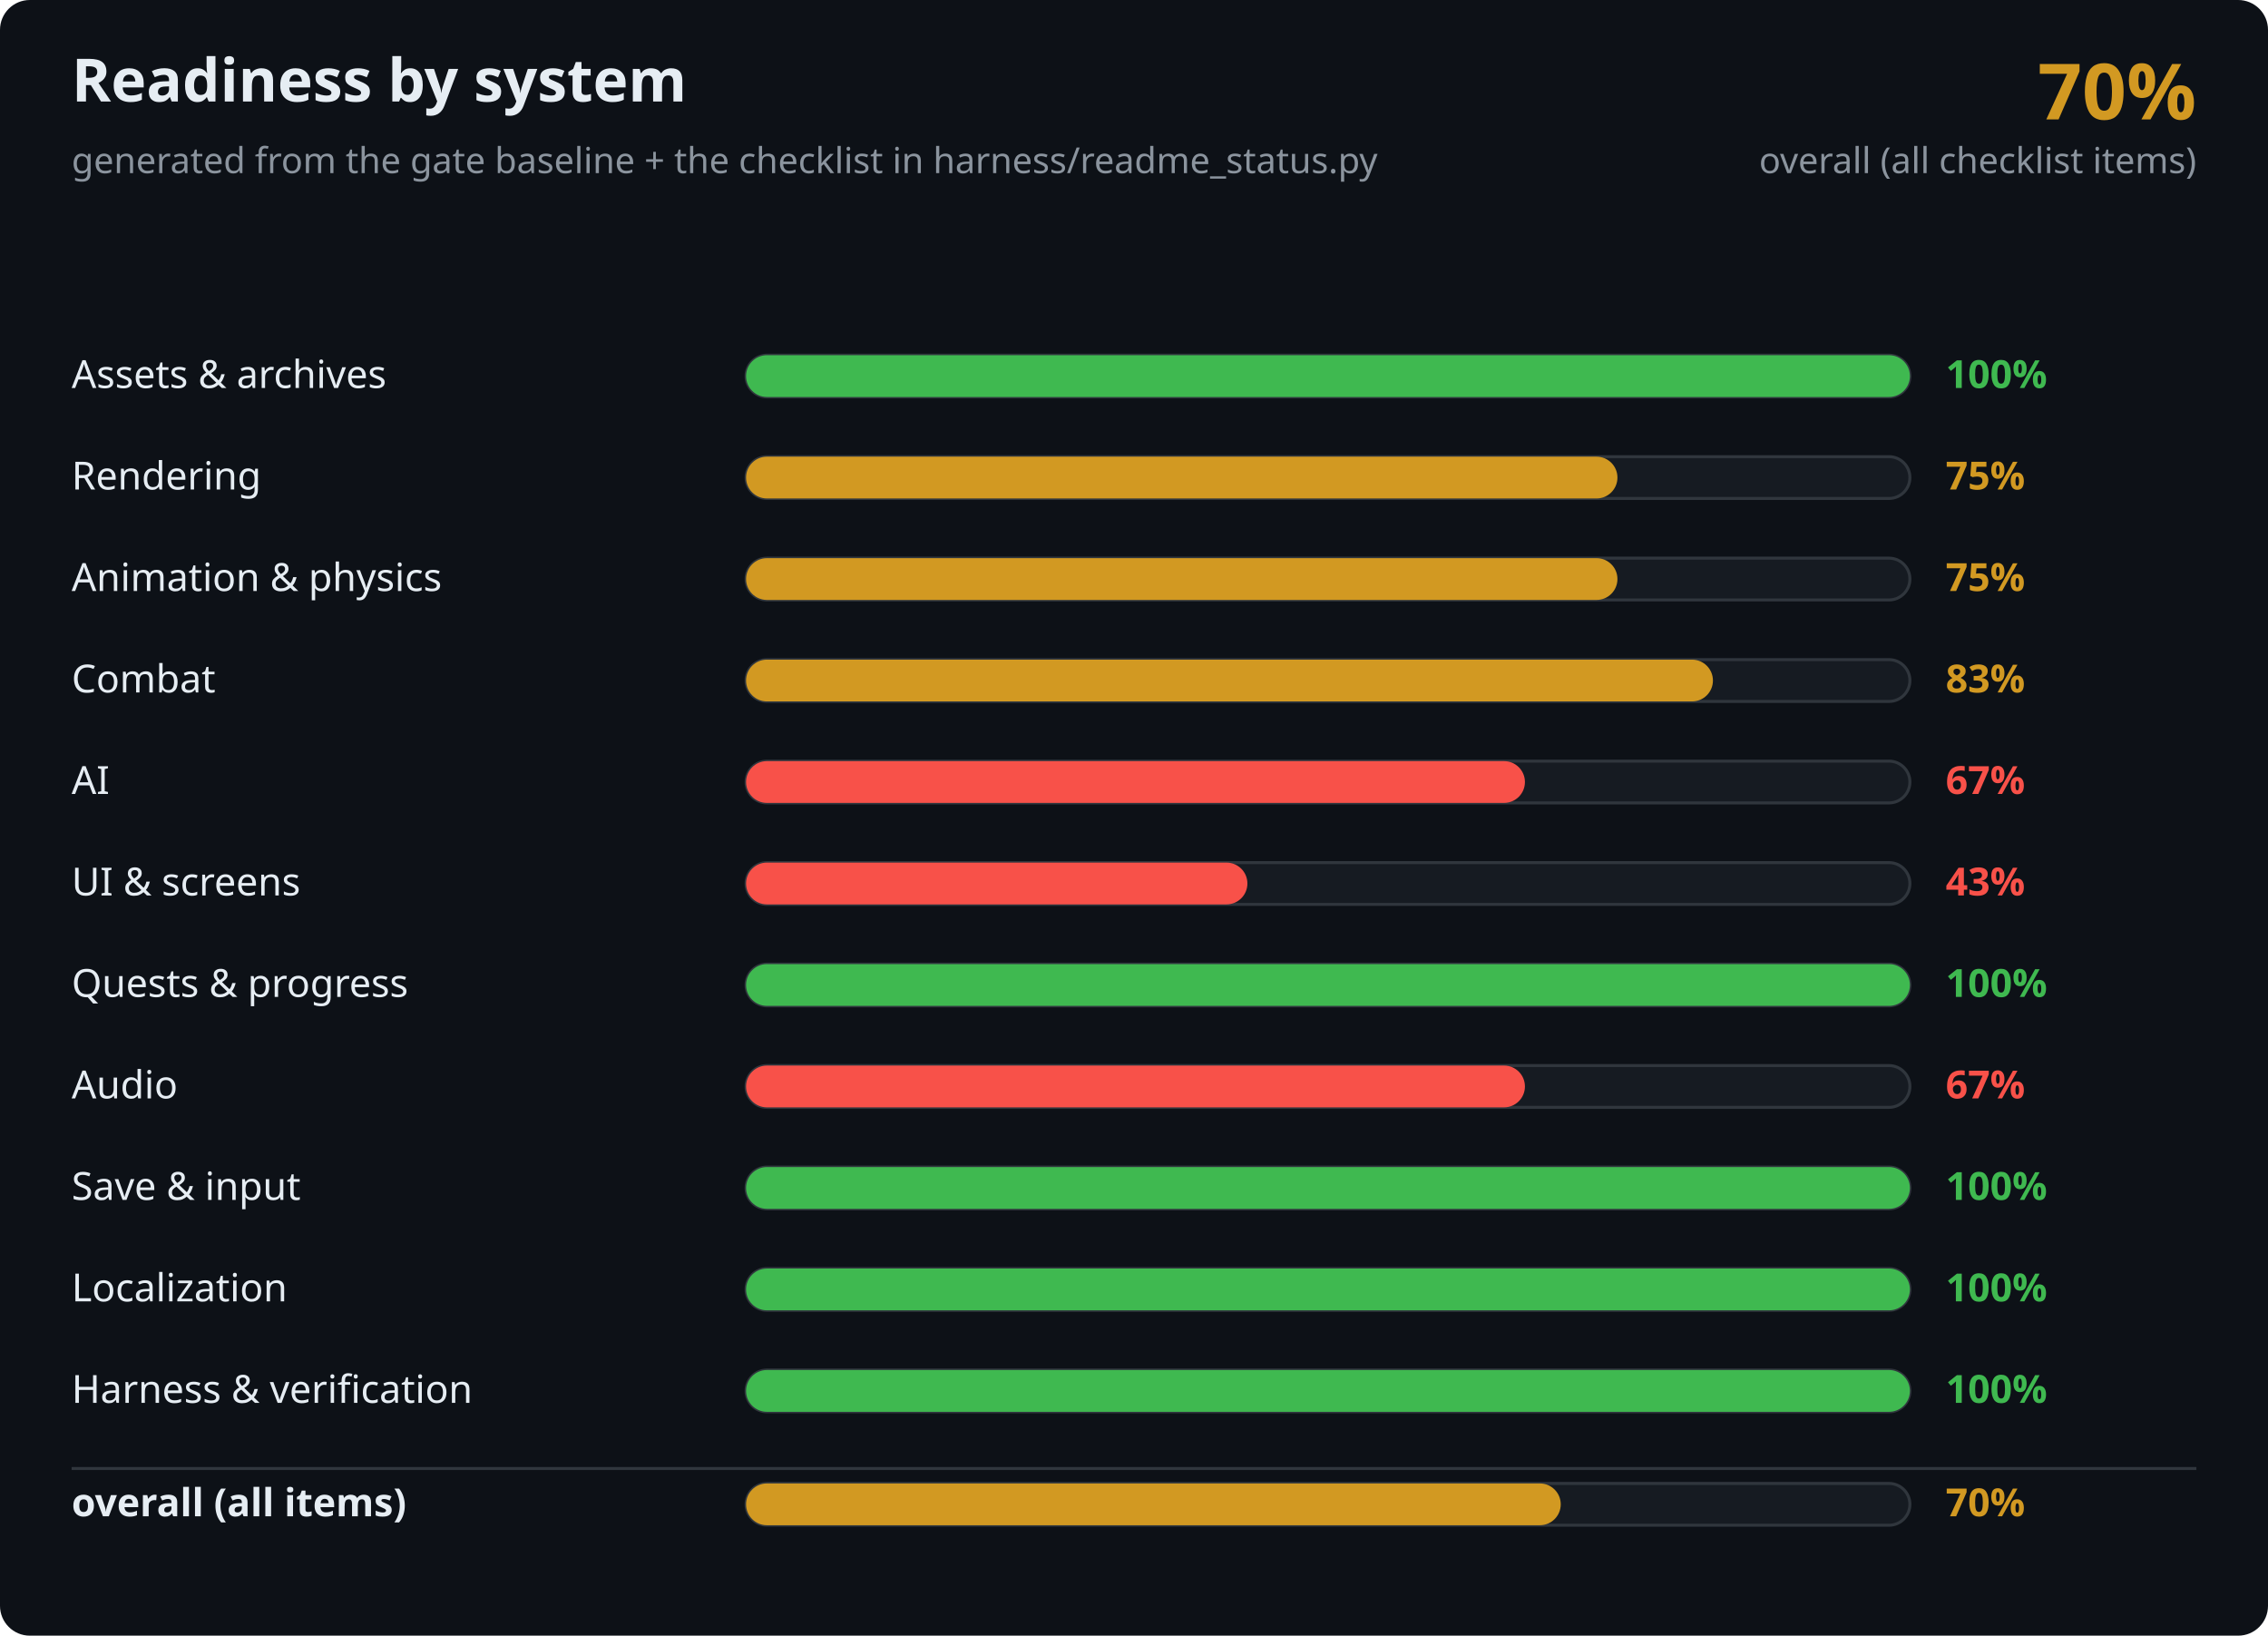
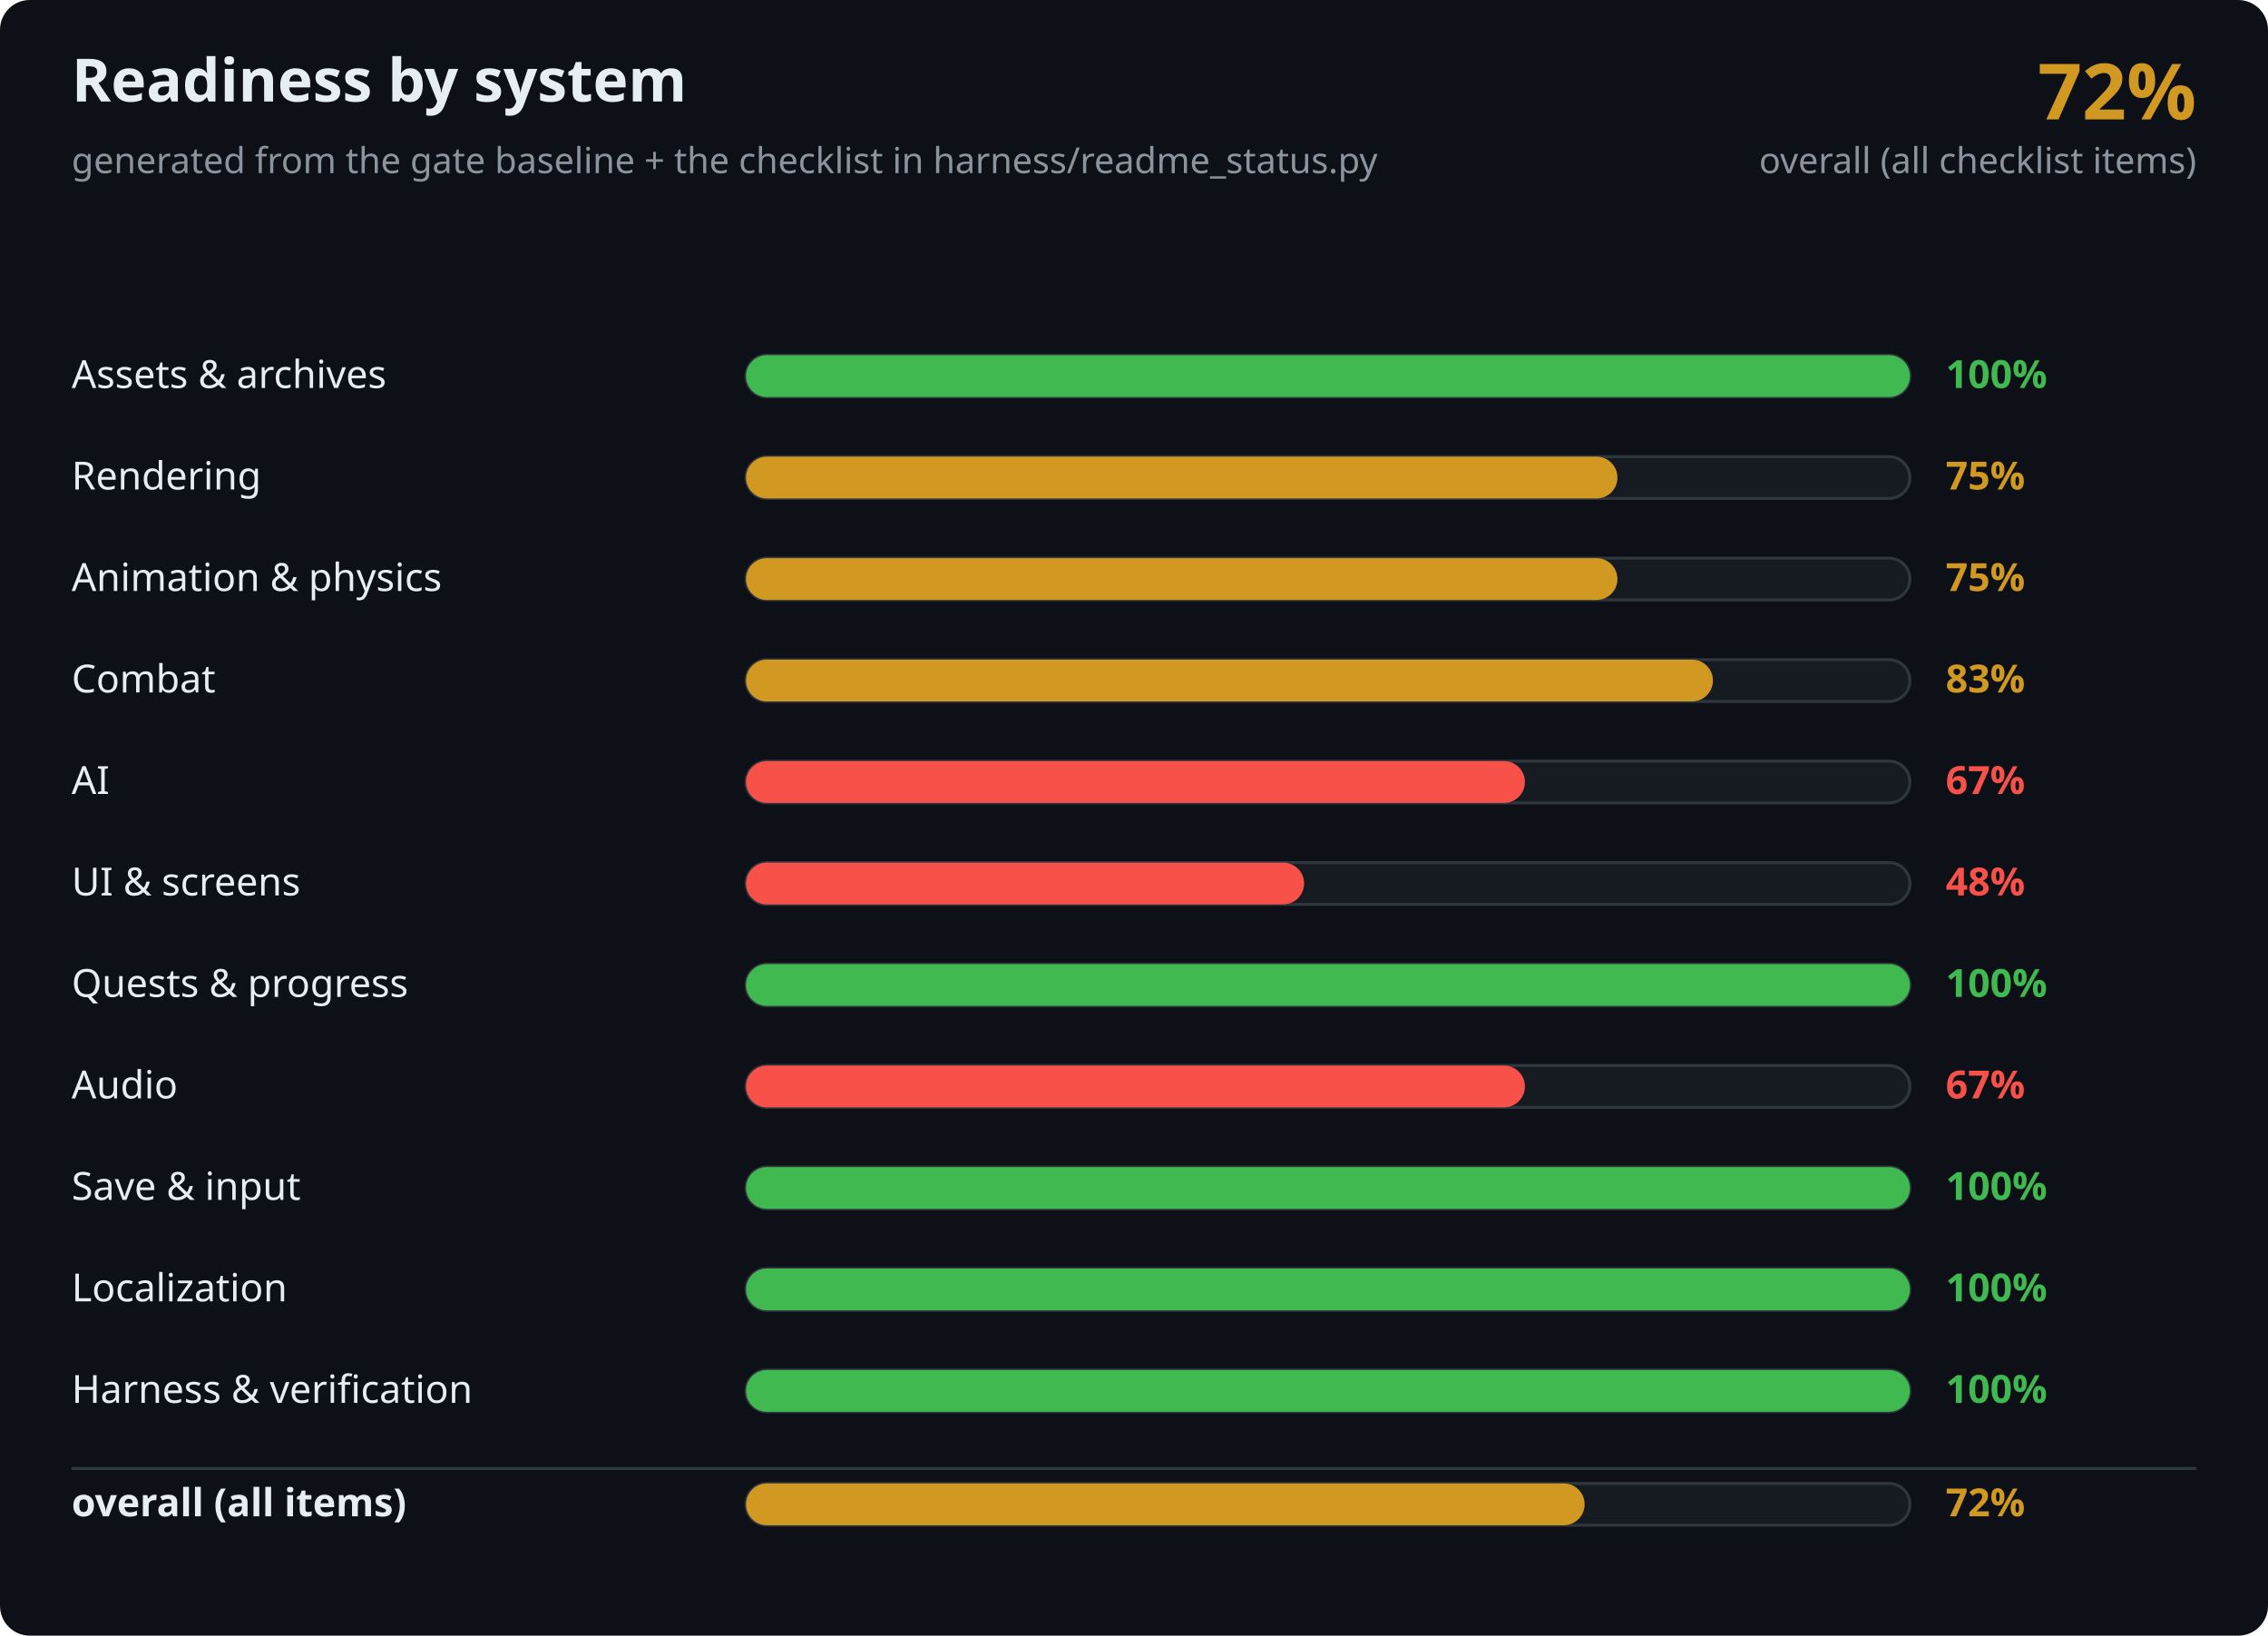
<svg xmlns="http://www.w3.org/2000/svg" width="760" height="548" viewBox="0 0 760 548" font-family="Segoe UI,Ubuntu,sans-serif">
  <rect width="760" height="548" rx="10" fill="#0d1117" />
  <text x="24" y="34" fill="#e6edf3" font-size="20" font-weight="600">Readiness by system</text>
  <text x="24" y="58" fill="#8b949e" font-size="12">generated from the gate baseline + the checklist in harness/readme_status.py</text>
-   <text x="736" y="40" fill="#d29922" font-size="26" font-weight="700" text-anchor="end">70%</text>
+   <text x="736" y="40" fill="#d29922" font-size="26" font-weight="700" text-anchor="end">72%</text>
  <text x="736" y="58" fill="#8b949e" font-size="12" text-anchor="end">overall (all checklist items)</text>
  <text x="24" y="130" fill="#e6edf3" font-size="13">Assets &amp; archives</text>
  <rect x="250" y="119" width="390" height="14" rx="7" fill="#161b22" stroke="#30363d" />
  <rect x="250" y="119" width="390" height="14" rx="7" fill="#3fb950" />
  <text x="652" y="130" fill="#3fb950" font-size="13" font-weight="600">100%</text>
  <text x="24" y="164" fill="#e6edf3" font-size="13">Rendering</text>
  <rect x="250" y="153" width="390" height="14" rx="7" fill="#161b22" stroke="#30363d" />
  <rect x="250" y="153" width="292" height="14" rx="7" fill="#d29922" />
  <text x="652" y="164" fill="#d29922" font-size="13" font-weight="600">75%</text>
  <text x="24" y="198" fill="#e6edf3" font-size="13">Animation &amp; physics</text>
  <rect x="250" y="187" width="390" height="14" rx="7" fill="#161b22" stroke="#30363d" />
  <rect x="250" y="187" width="292" height="14" rx="7" fill="#d29922" />
  <text x="652" y="198" fill="#d29922" font-size="13" font-weight="600">75%</text>
  <text x="24" y="232" fill="#e6edf3" font-size="13">Combat</text>
  <rect x="250" y="221" width="390" height="14" rx="7" fill="#161b22" stroke="#30363d" />
  <rect x="250" y="221" width="324" height="14" rx="7" fill="#d29922" />
  <text x="652" y="232" fill="#d29922" font-size="13" font-weight="600">83%</text>
  <text x="24" y="266" fill="#e6edf3" font-size="13">AI</text>
  <rect x="250" y="255" width="390" height="14" rx="7" fill="#161b22" stroke="#30363d" />
  <rect x="250" y="255" width="261" height="14" rx="7" fill="#f85149" />
  <text x="652" y="266" fill="#f85149" font-size="13" font-weight="600">67%</text>
  <text x="24" y="300" fill="#e6edf3" font-size="13">UI &amp; screens</text>
  <rect x="250" y="289" width="390" height="14" rx="7" fill="#161b22" stroke="#30363d" />
-   <rect x="250" y="289" width="168" height="14" rx="7" fill="#f85149" />
-   <text x="652" y="300" fill="#f85149" font-size="13" font-weight="600">43%</text>
+   <rect x="250" y="289" width="187" height="14" rx="7" fill="#f85149" />
+   <text x="652" y="300" fill="#f85149" font-size="13" font-weight="600">48%</text>
  <text x="24" y="334" fill="#e6edf3" font-size="13">Quests &amp; progress</text>
  <rect x="250" y="323" width="390" height="14" rx="7" fill="#161b22" stroke="#30363d" />
  <rect x="250" y="323" width="390" height="14" rx="7" fill="#3fb950" />
  <text x="652" y="334" fill="#3fb950" font-size="13" font-weight="600">100%</text>
  <text x="24" y="368" fill="#e6edf3" font-size="13">Audio</text>
  <rect x="250" y="357" width="390" height="14" rx="7" fill="#161b22" stroke="#30363d" />
  <rect x="250" y="357" width="261" height="14" rx="7" fill="#f85149" />
  <text x="652" y="368" fill="#f85149" font-size="13" font-weight="600">67%</text>
  <text x="24" y="402" fill="#e6edf3" font-size="13">Save &amp; input</text>
  <rect x="250" y="391" width="390" height="14" rx="7" fill="#161b22" stroke="#30363d" />
  <rect x="250" y="391" width="390" height="14" rx="7" fill="#3fb950" />
  <text x="652" y="402" fill="#3fb950" font-size="13" font-weight="600">100%</text>
  <text x="24" y="436" fill="#e6edf3" font-size="13">Localization</text>
  <rect x="250" y="425" width="390" height="14" rx="7" fill="#161b22" stroke="#30363d" />
  <rect x="250" y="425" width="390" height="14" rx="7" fill="#3fb950" />
  <text x="652" y="436" fill="#3fb950" font-size="13" font-weight="600">100%</text>
  <text x="24" y="470" fill="#e6edf3" font-size="13">Harness &amp; verification</text>
  <rect x="250" y="459" width="390" height="14" rx="7" fill="#161b22" stroke="#30363d" />
  <rect x="250" y="459" width="390" height="14" rx="7" fill="#3fb950" />
  <text x="652" y="470" fill="#3fb950" font-size="13" font-weight="600">100%</text>
  <line x1="24" y1="492" x2="736" y2="492" stroke="#30363d" />
  <text x="24" y="508" fill="#e6edf3" font-size="13" font-weight="700">overall (all items)</text>
  <rect x="250" y="497" width="390" height="14" rx="7" fill="#161b22" stroke="#30363d" />
-   <rect x="250" y="497" width="273" height="14" rx="7" fill="#d29922" />
-   <text x="652" y="508" fill="#d29922" font-size="13" font-weight="700">70%</text>
+   <rect x="250" y="497" width="281" height="14" rx="7" fill="#d29922" />
+   <text x="652" y="508" fill="#d29922" font-size="13" font-weight="700">72%</text>
</svg>
